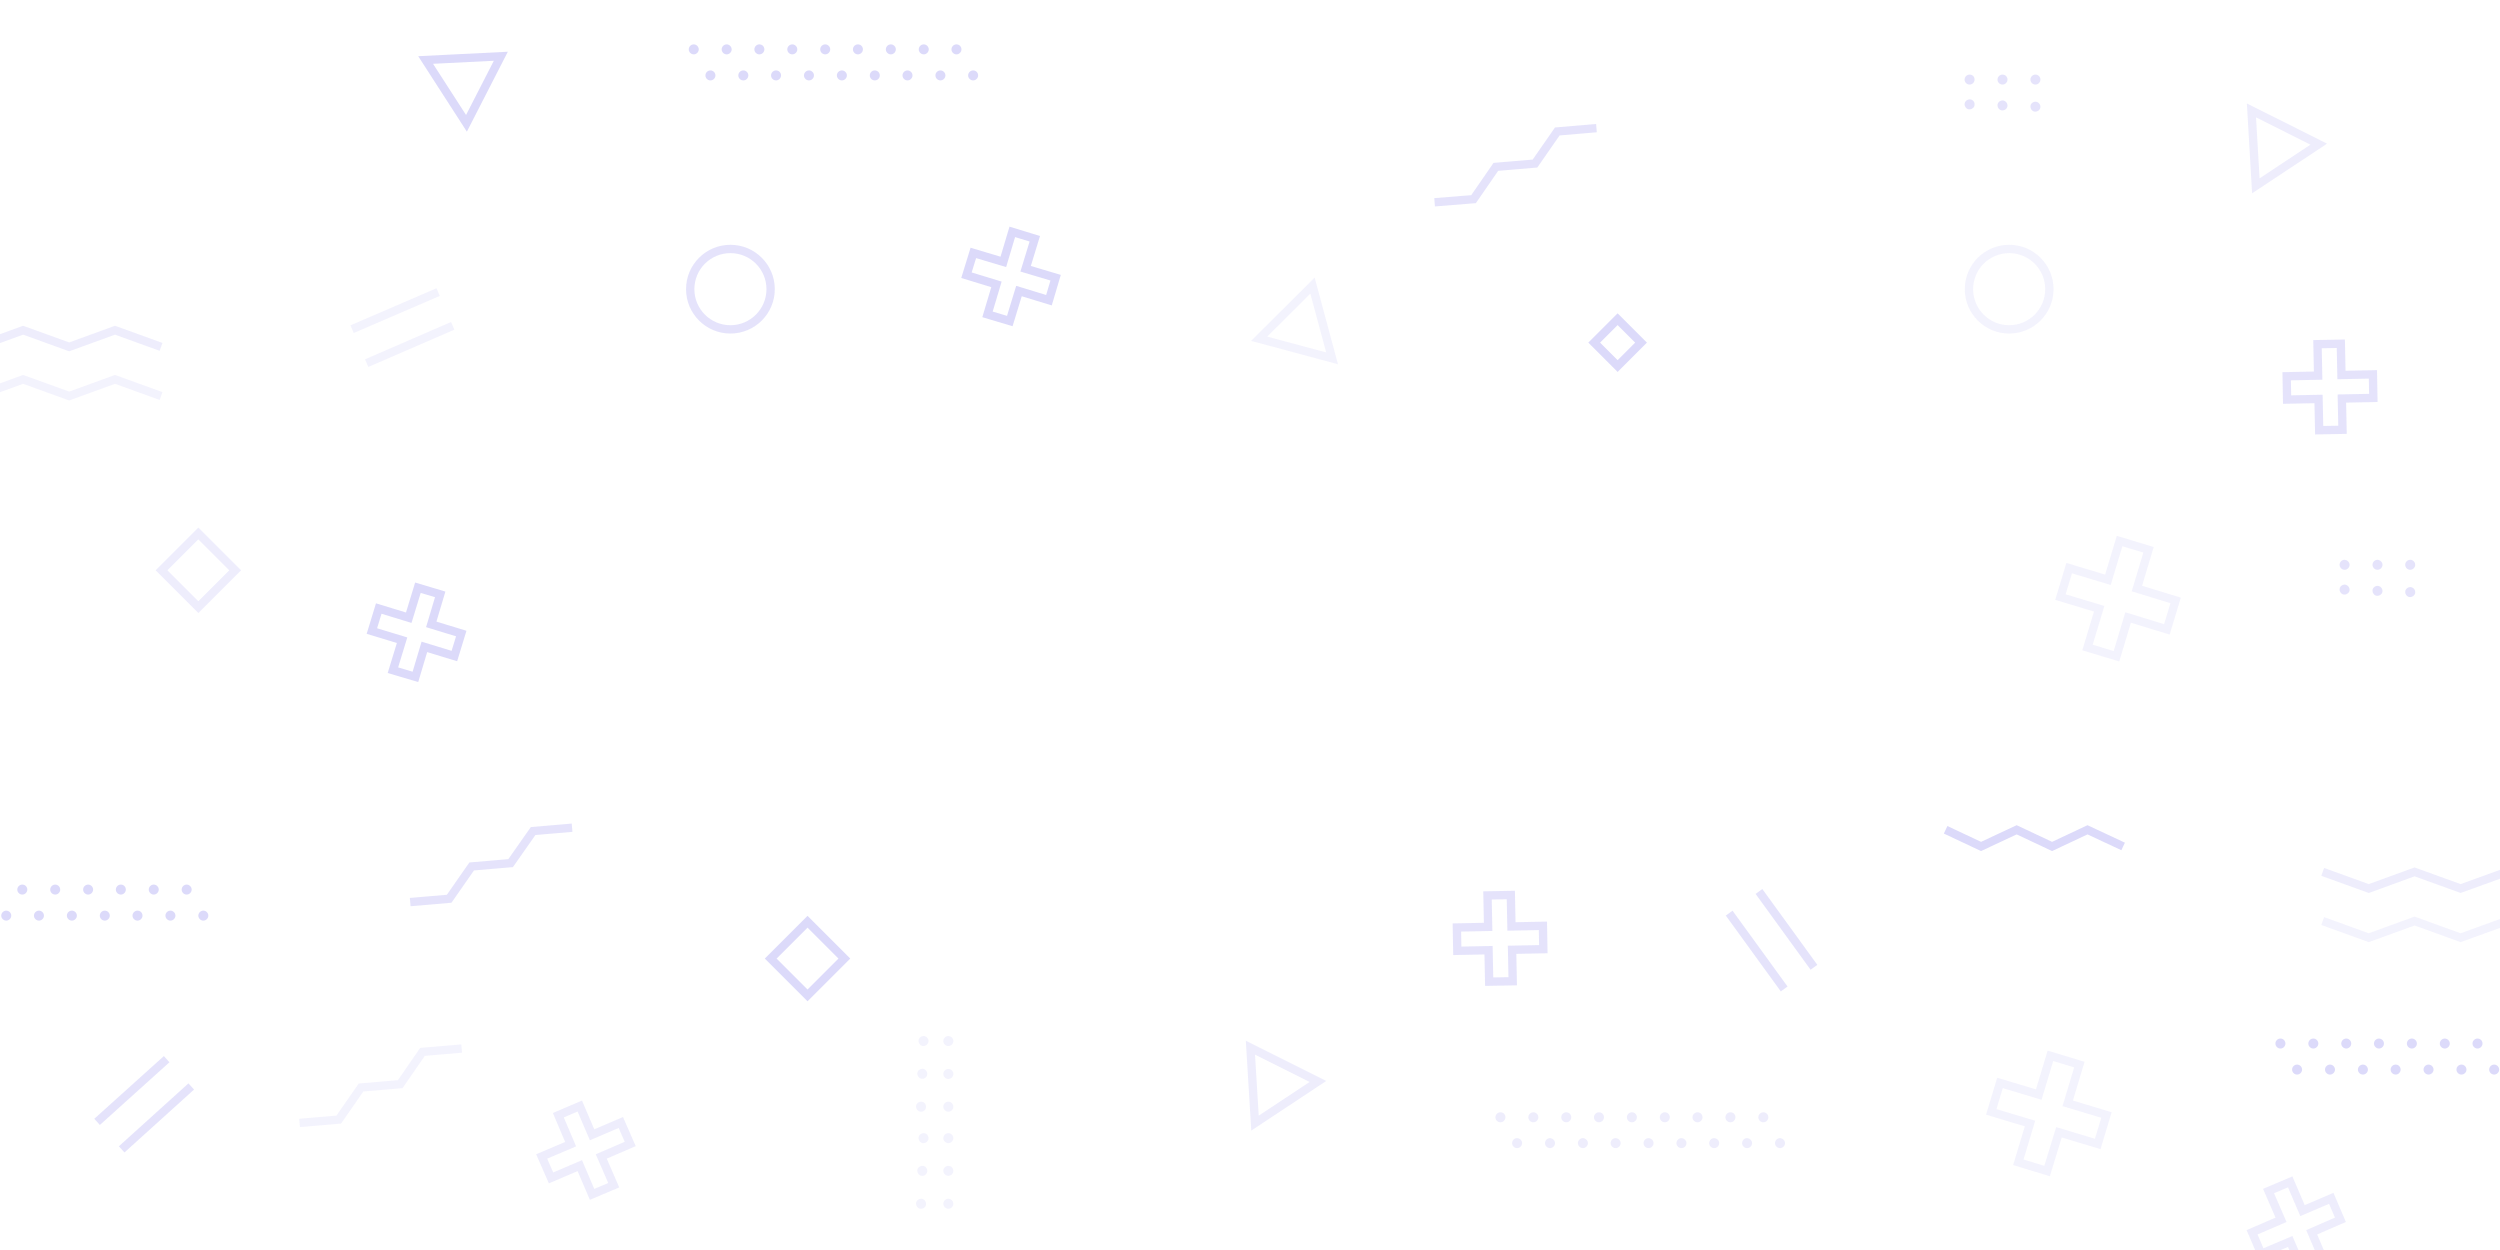
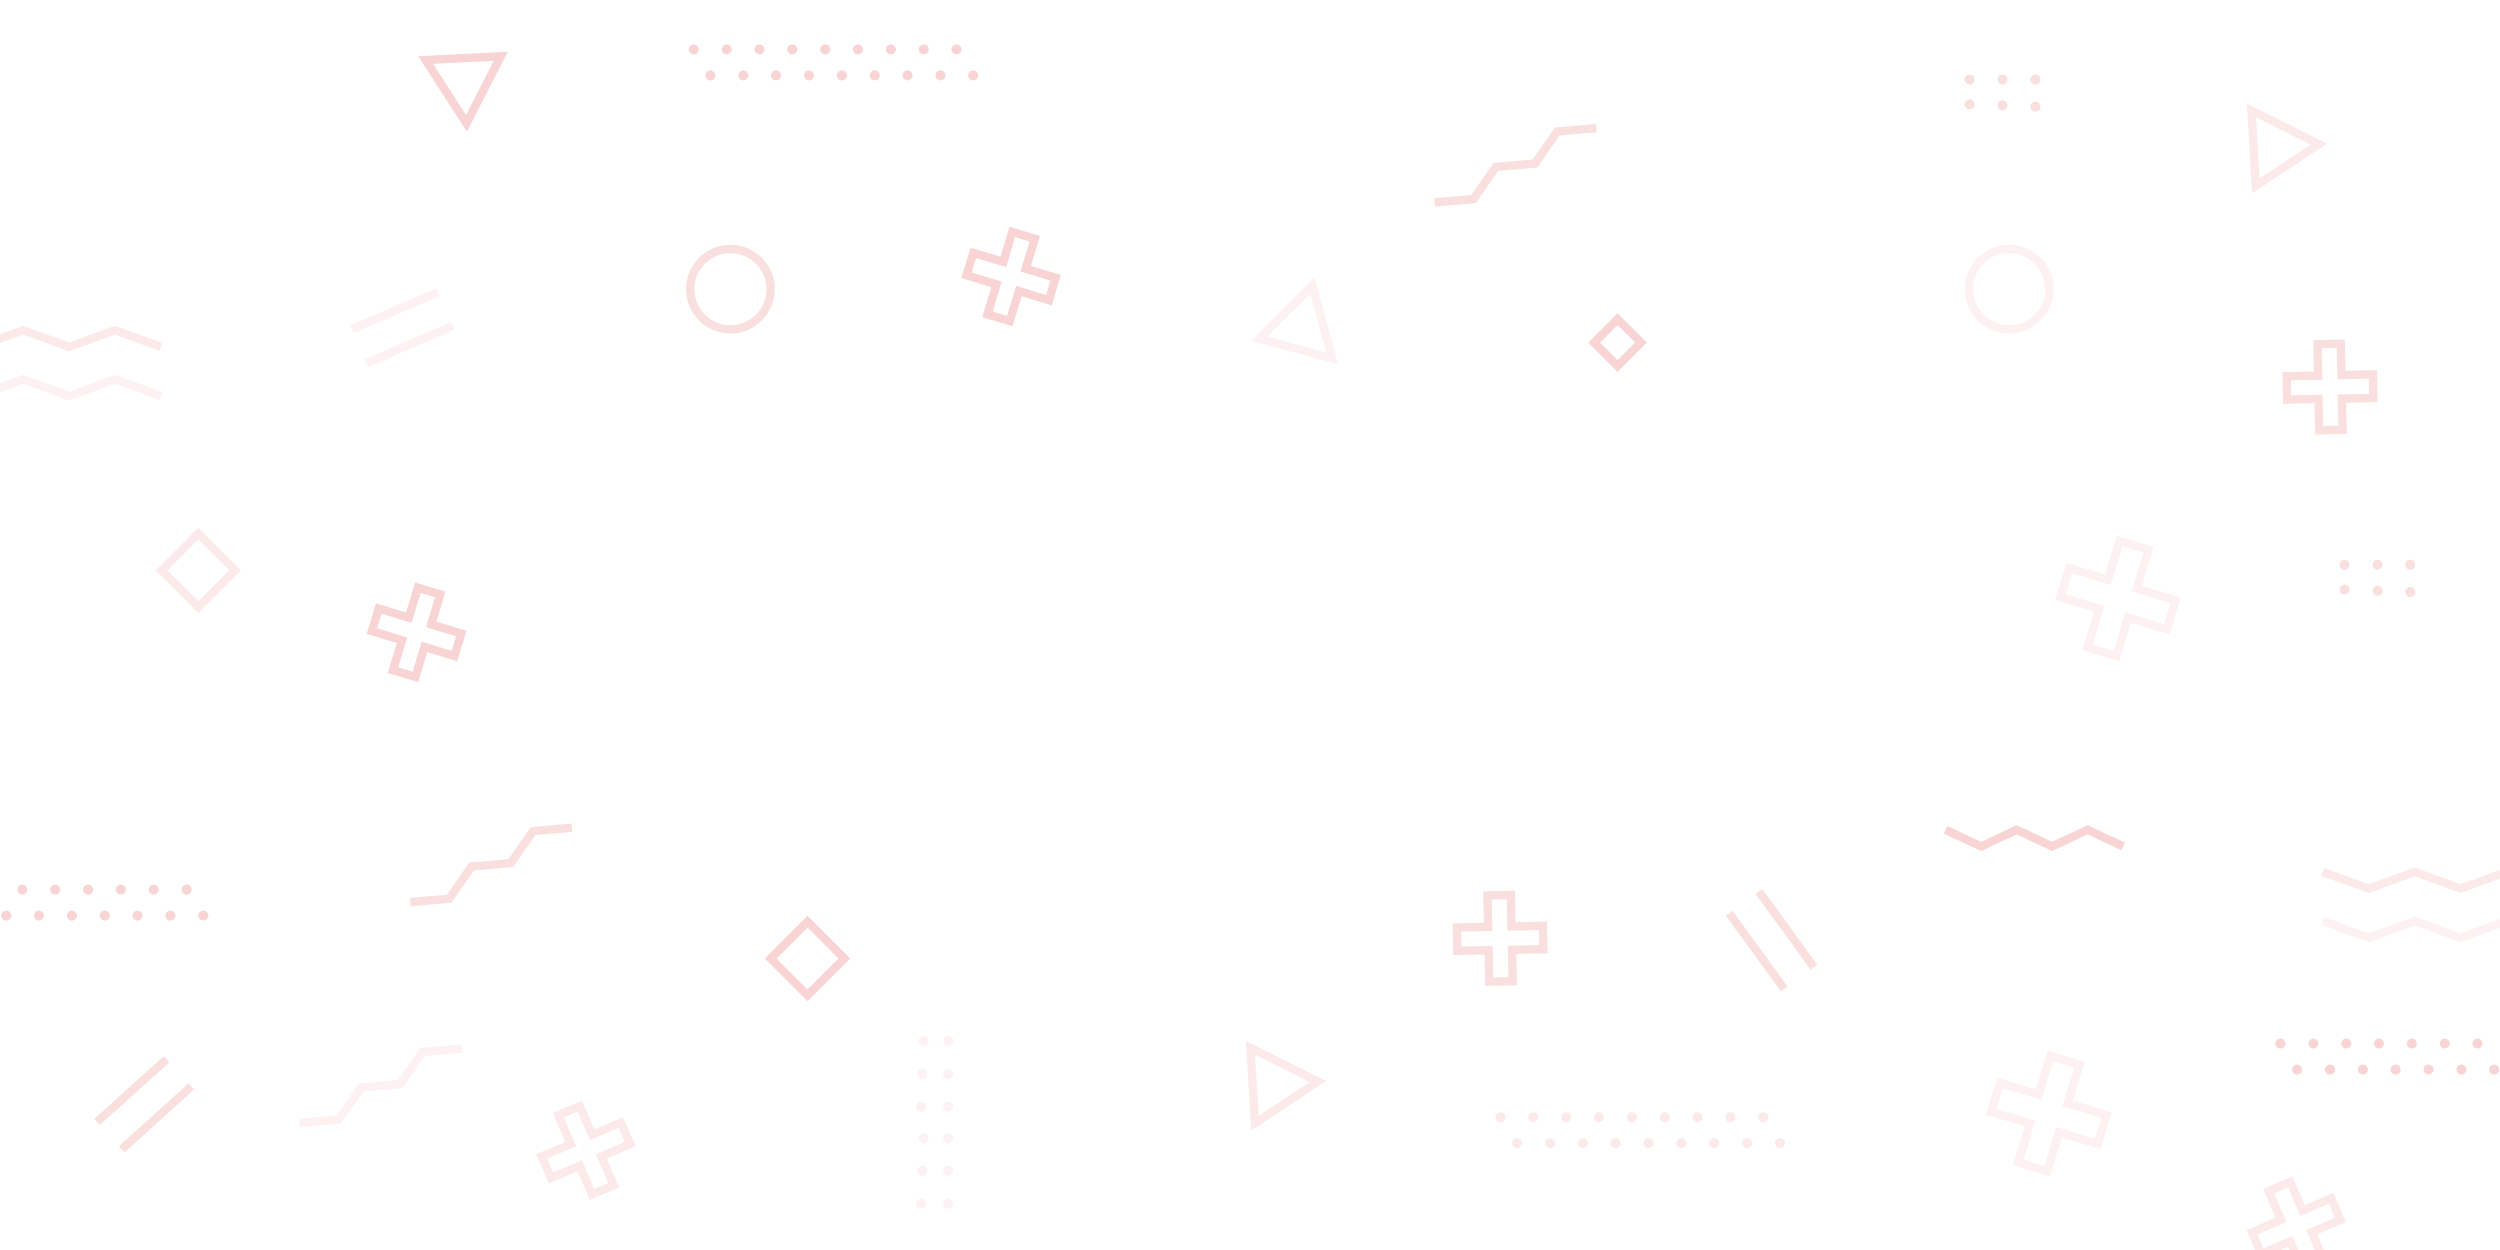
<svg xmlns="http://www.w3.org/2000/svg" xmlns:xlink="http://www.w3.org/1999/xlink" version="1.1" x="0px" y="0px" viewBox="0 0 1200 600" style="enable-background:new 0 0 1200 600;" xml:space="preserve">
  <style type="text/css">
	.st0{opacity:0.15;clip-path:url(#SVGID_2_);fill:url(#XMLID_2_);}
	.st1{clip-path:url(#SVGID_2_);}
- 	.st2{fill:none;stroke:#4f46e5;stroke-width:4;stroke-miterlimit:10;opacity: 0.2}
- 	.st3{fill:none;stroke:#4f46e5;stroke-width:4;stroke-miterlimit:10;opacity: 0.1}
- 	.st4{fill:none;stroke:#4f46e5;stroke-width:4;stroke-miterlimit:10;opacity: 0.15}
- 	.st5{fill:none;stroke:#4f46e5;stroke-width:4;stroke-miterlimit:10;opacity: 0.07}
- 	.st6{fill:#4f46e5; opacity: 0.2}
- 	.st7{fill:#4f46e5; opacity: 0.1}
- 	.st8{fill:#4f46e5; opacity: 0.15}
- 	.st9{fill:#4f46e5; opacity: 0.07}
+         .st2{fill:none;stroke:#DC2626;stroke-width:4;stroke-miterlimit:10;opacity: 0.2}
+ 	.st3{fill:none;stroke:#DC2626;stroke-width:4;stroke-miterlimit:10;opacity: 0.1}
+ 	.st4{fill:none;stroke:#DC2626;stroke-width:4;stroke-miterlimit:10;opacity: 0.15}
+ 	.st5{fill:none;stroke:#DC2626;stroke-width:4;stroke-miterlimit:10;opacity: 0.07}
+         .st6{fill:#DC2626; opacity: 0.2}
+ 	.st7{fill:#DC2626; opacity: 0.1}
+ 	.st8{fill:#DC2626; opacity: 0.15}
+ 	.st9{fill:#DC2626; opacity: 0.07}
  </style>
  <g id="BACKGROUND">
    <g>
      <defs>
        <rect id="SVGID_1_" width="1200" height="600" />
      </defs>
      <clipPath id="SVGID_2_">
        <use xlink:href="#SVGID_1_" style="overflow:visible;" />
      </clipPath>
      <g class="st1">
        <g>
          <polygon class="st2" points="506.7,133.3 492.3,129 496.7,114.6 485.9,111.3 481.6,125.7 467.2,121.4 463.9,132.1 478.3,136.5      474,150.9 484.7,154.1 489.1,139.7 503.5,144.1     " />
          <polygon class="st3" points="294.6,568.9 288.6,555.1 302.5,549.1 298,538.8 284.2,544.7 278.3,530.9 268,535.3 273.9,549.2      260,555.1 264.5,565.4 278.3,559.5 284.2,573.3     " />
          <polygon class="st4" points="1124.4,206.3 1124.1,191.3 1139.2,191 1139,179.7 1123.9,180 1123.6,165 1112.4,165.2      1112.7,180.3 1097.6,180.6 1097.8,191.8 1112.9,191.5 1113.2,206.5     " />
          <polygon class="st5" points="1011.1,535.2 992.5,529.6 998.1,511 984.2,506.8 978.6,525.4 960,519.8 955.8,533.7 974.4,539.3      968.8,557.9 982.6,562.1 988.3,543.5 1006.9,549.1     " />
        </g>
        <g>
          <polygon class="st2" points="221.4,304.1 207,299.7 211.3,285.3 200.6,282.1 196.2,296.5 181.8,292.1 178.5,302.9 193,307.3      188.6,321.7 199.4,324.9 203.7,310.5 218.1,314.9     " />
          <polygon class="st3" points="1115.5,605.3 1109.6,591.5 1123.4,585.5 1119,575.2 1105.2,581.1 1099.3,567.3 1088.9,571.7      1094.9,585.5 1081,591.5 1085.4,601.8 1099.3,595.9 1105.2,609.7     " />
          <polygon class="st4" points="726.1,471 725.8,455.9 740.8,455.6 740.6,444.4 725.5,444.7 725.2,429.6 714,429.8 714.3,444.9      699.3,445.2 699.5,456.4 714.5,456.1 714.8,471.2     " />
          <polygon class="st5" points="1044.3,288.2 1025.7,282.5 1031.3,263.9 1017.4,259.7 1011.8,278.3 993.2,272.7 989,286.6      1007.6,292.2 1002,310.8 1015.9,315 1021.5,296.4 1040.1,302.1     " />
        </g>
        <g>
          <g>
            <circle class="st4" cx="350.6" cy="138.8" r="19.3" />
            <circle class="st5" cx="964.4" cy="138.8" r="19.3" />
            <rect x="768.5" y="156.5" transform="matrix(0.7071 0.7071 -0.7071 0.7071 343.7108 -500.8486)" class="st2" width="15.9" height="15.9" />
            <rect x="375.1" y="447.6" transform="matrix(0.7071 0.7071 -0.7071 0.7071 438.8774 -139.2991)" class="st2" width="25" height="25" />
            <rect x="82.7" y="261.2" transform="matrix(0.7071 0.7071 -0.7071 0.7071 221.4277 12.8935)" class="st3" width="25" height="25" />
            <polygon class="st5" points="639.4,172 630,137.1 604.4,162.6      " />
            <polygon class="st2" points="240.4,27 204.3,28.8 223.9,59.2      " />
            <polygon class="st3" points="602.4,539.1 632.6,519.1 600.2,502.9      " />
            <polygon class="st3" points="1082.8,89.2 1113,69.2 1080.7,53      " />
            <g>
              <line class="st4" x1="844.3" y1="427.9" x2="870.7" y2="464.3" />
              <line class="st4" x1="830" y1="438.3" x2="856.4" y2="474.7" />
            </g>
            <g>
              <line class="st4" x1="91.8" y1="521.5" x2="58.4" y2="551.7" />
              <line class="st4" x1="80" y1="508.4" x2="46.6" y2="538.5" />
            </g>
            <g>
              <line class="st5" x1="169" y1="158" x2="210.3" y2="140.2" />
              <line class="st5" x1="176" y1="174.3" x2="217.3" y2="156.4" />
            </g>
            <g>
              <polyline class="st2" points="933.9,398.3 950.9,406.3 968,398.3 985,406.3 1002,398.3 1019.1,406.3       " />
            </g>
            <g>
              <g>
                <polyline class="st5" points="1114.9,442.1 1137,450.1 1159,442.1 1181.1,450.1 1203.2,442.1 1225.2,450.1        " />
              </g>
              <g>
                <polyline class="st3" points="1114.9,418.5 1137,426.5 1159,418.5 1181.1,426.5 1203.2,418.5 1225.2,426.5        " />
              </g>
            </g>
            <g>
              <g>
                <polyline class="st5" points="-33,182.1 -10.9,190.1 11.1,182.1 33.2,190.1 55.2,182.1 77.3,190.1        " />
              </g>
              <g>
                <polyline class="st3" points="-33,158.5 -10.9,166.5 11.1,158.5 33.2,166.5 55.2,158.5 77.3,166.5        " />
              </g>
            </g>
            <g>
              <polyline class="st5" points="143.8,539 162.6,537.4 173.3,522 192.1,520.4 202.8,504.9 221.6,503.3       " />
            </g>
            <g>
              <polyline class="st4" points="688.6,97.1 707.3,95.6 718,80.1 736.8,78.5 747.5,63.1 766.3,61.5       " />
            </g>
            <g>
              <polyline class="st4" points="196.9,433 215.6,431.4 226.4,415.9 245.1,414.3 255.9,398.9 274.6,397.3       " />
            </g>
          </g>
          <g>
            <path class="st6" d="M335.4,23.7c0,1.3-1.1,2.4-2.4,2.4s-2.4-1.1-2.4-2.4c0-1.3,1.1-2.4,2.4-2.4S335.4,22.4,335.4,23.7z" />
            <path class="st6" d="M351.2,23.7c0,1.3-1.1,2.4-2.4,2.4c-1.3,0-2.4-1.1-2.4-2.4c0-1.3,1.1-2.4,2.4-2.4       C350.1,21.3,351.2,22.4,351.2,23.7z" />
            <path class="st6" d="M366.9,23.7c0,1.3-1.1,2.4-2.4,2.4c-1.3,0-2.4-1.1-2.4-2.4c0-1.3,1.1-2.4,2.4-2.4       C365.9,21.3,366.9,22.4,366.9,23.7z" />
            <path class="st6" d="M382.7,23.7c0,1.3-1.1,2.4-2.4,2.4c-1.3,0-2.4-1.1-2.4-2.4c0-1.3,1.1-2.4,2.4-2.4       C381.6,21.3,382.7,22.4,382.7,23.7z" />
            <path class="st6" d="M398.5,23.7c0,1.3-1.1,2.4-2.4,2.4c-1.3,0-2.4-1.1-2.4-2.4c0-1.3,1.1-2.4,2.4-2.4       C397.4,21.3,398.5,22.4,398.5,23.7z" />
            <path class="st6" d="M414.2,23.7c0,1.3-1.1,2.4-2.4,2.4c-1.3,0-2.4-1.1-2.4-2.4c0-1.3,1.1-2.4,2.4-2.4       C413.2,21.3,414.2,22.4,414.2,23.7z" />
            <path class="st6" d="M430,23.7c0,1.3-1.1,2.4-2.4,2.4c-1.3,0-2.4-1.1-2.4-2.4c0-1.3,1.1-2.4,2.4-2.4       C428.9,21.3,430,22.4,430,23.7z" />
            <path class="st6" d="M445.8,23.7c0,1.3-1.1,2.4-2.4,2.4c-1.3,0-2.4-1.1-2.4-2.4c0-1.3,1.1-2.4,2.4-2.4       C444.7,21.3,445.8,22.4,445.8,23.7z" />
            <path class="st6" d="M461.5,23.7c0,1.3-1.1,2.4-2.4,2.4c-1.3,0-2.4-1.1-2.4-2.4c0-1.3,1.1-2.4,2.4-2.4       C460.5,21.3,461.5,22.4,461.5,23.7z" />
            <circle class="st6" cx="341" cy="36.2" r="2.4" />
            <circle class="st6" cx="356.8" cy="36.2" r="2.4" />
            <path class="st6" d="M374.9,36.2c0,1.3-1.1,2.4-2.4,2.4c-1.3,0-2.4-1.1-2.4-2.4c0-1.3,1.1-2.4,2.4-2.4       C373.9,33.8,374.9,34.9,374.9,36.2z" />
            <path class="st6" d="M390.7,36.2c0,1.3-1.1,2.4-2.4,2.4c-1.3,0-2.4-1.1-2.4-2.4c0-1.3,1.1-2.4,2.4-2.4       C389.6,33.8,390.7,34.9,390.7,36.2z" />
            <path class="st6" d="M406.5,36.2c0,1.3-1.1,2.4-2.4,2.4c-1.3,0-2.4-1.1-2.4-2.4c0-1.3,1.1-2.4,2.4-2.4       C405.4,33.8,406.5,34.9,406.5,36.2z" />
            <circle class="st6" cx="419.9" cy="36.2" r="2.4" />
            <path class="st6" d="M438,36.2c0,1.3-1.1,2.4-2.4,2.4c-1.3,0-2.4-1.1-2.4-2.4c0-1.3,1.1-2.4,2.4-2.4       C436.9,33.8,438,34.9,438,36.2z" />
            <path class="st6" d="M453.8,36.2c0,1.3-1.1,2.4-2.4,2.4c-1.3,0-2.4-1.1-2.4-2.4c0-1.3,1.1-2.4,2.4-2.4       C452.7,33.8,453.8,34.9,453.8,36.2z" />
            <path class="st6" d="M469.5,36.2c0,1.3-1.1,2.4-2.4,2.4c-1.3,0-2.4-1.1-2.4-2.4c0-1.3,1.1-2.4,2.4-2.4       C468.5,33.8,469.5,34.9,469.5,36.2z" />
          </g>
          <g>
            <path class="st6" d="M-34.2,427c0,1.3-1.1,2.4-2.4,2.4c-1.3,0-2.4-1.1-2.4-2.4c0-1.3,1.1-2.4,2.4-2.4       C-35.2,424.6-34.2,425.7-34.2,427z" />
            <path class="st6" d="M-18.4,427c0,1.3-1.1,2.4-2.4,2.4c-1.3,0-2.4-1.1-2.4-2.4c0-1.3,1.1-2.4,2.4-2.4       C-19.5,424.6-18.4,425.7-18.4,427z" />
            <path class="st6" d="M-2.6,427c0,1.3-1.1,2.4-2.4,2.4c-1.3,0-2.4-1.1-2.4-2.4c0-1.3,1.1-2.4,2.4-2.4       C-3.7,424.6-2.6,425.7-2.6,427z" />
            <path class="st6" d="M13.1,427c0,1.3-1.1,2.4-2.4,2.4c-1.3,0-2.4-1.1-2.4-2.4c0-1.3,1.1-2.4,2.4-2.4       C12.1,424.6,13.1,425.7,13.1,427z" />
            <path class="st6" d="M28.9,427c0,1.3-1.1,2.4-2.4,2.4c-1.3,0-2.4-1.1-2.4-2.4c0-1.3,1.1-2.4,2.4-2.4       C27.8,424.6,28.9,425.7,28.9,427z" />
            <path class="st6" d="M44.7,427c0,1.3-1.1,2.4-2.4,2.4c-1.3,0-2.4-1.1-2.4-2.4c0-1.3,1.1-2.4,2.4-2.4       C43.6,424.6,44.7,425.7,44.7,427z" />
            <path class="st6" d="M60.4,427c0,1.3-1.1,2.4-2.4,2.4c-1.3,0-2.4-1.1-2.4-2.4c0-1.3,1.1-2.4,2.4-2.4       C59.4,424.6,60.4,425.7,60.4,427z" />
            <path class="st6" d="M76.2,427c0,1.3-1.1,2.4-2.4,2.4s-2.4-1.1-2.4-2.4c0-1.3,1.1-2.4,2.4-2.4S76.2,425.7,76.2,427z" />
            <path class="st6" d="M92,427c0,1.3-1.1,2.4-2.4,2.4s-2.4-1.1-2.4-2.4c0-1.3,1.1-2.4,2.4-2.4S92,425.7,92,427z" />
            <path class="st6" d="M-26.2,439.5c0,1.3-1.1,2.4-2.4,2.4c-1.3,0-2.4-1.1-2.4-2.4c0-1.3,1.1-2.4,2.4-2.4       C-27.2,437.1-26.2,438.2-26.2,439.5z" />
            <path class="st6" d="M-10.4,439.5c0,1.3-1.1,2.4-2.4,2.4c-1.3,0-2.4-1.1-2.4-2.4c0-1.3,1.1-2.4,2.4-2.4       C-11.5,437.1-10.4,438.2-10.4,439.5z" />
            <path class="st6" d="M5.4,439.5c0,1.3-1.1,2.4-2.4,2.4s-2.4-1.1-2.4-2.4c0-1.3,1.1-2.4,2.4-2.4S5.4,438.2,5.4,439.5z" />
            <path class="st6" d="M21.1,439.5c0,1.3-1.1,2.4-2.4,2.4s-2.4-1.1-2.4-2.4c0-1.3,1.1-2.4,2.4-2.4S21.1,438.2,21.1,439.5z" />
            <path class="st6" d="M36.9,439.5c0,1.3-1.1,2.4-2.4,2.4c-1.3,0-2.4-1.1-2.4-2.4c0-1.3,1.1-2.4,2.4-2.4       C35.8,437.1,36.9,438.2,36.9,439.5z" />
            <path class="st6" d="M52.7,439.5c0,1.3-1.1,2.4-2.4,2.4s-2.4-1.1-2.4-2.4c0-1.3,1.1-2.4,2.4-2.4S52.7,438.2,52.7,439.5z" />
            <path class="st6" d="M68.4,439.5c0,1.3-1.1,2.4-2.4,2.4c-1.3,0-2.4-1.1-2.4-2.4c0-1.3,1.1-2.4,2.4-2.4       C67.4,437.1,68.4,438.2,68.4,439.5z" />
            <path class="st6" d="M84.2,439.5c0,1.3-1.1,2.4-2.4,2.4c-1.3,0-2.4-1.1-2.4-2.4c0-1.3,1.1-2.4,2.4-2.4       C83.1,437.1,84.2,438.2,84.2,439.5z" />
            <path class="st6" d="M100,439.5c0,1.3-1.1,2.4-2.4,2.4c-1.3,0-2.4-1.1-2.4-2.4c0-1.3,1.1-2.4,2.4-2.4       C98.9,437.1,100,438.2,100,439.5z" />
          </g>
          <g>
            <path class="st6" d="M1097,500.9c0,1.3-1.1,2.4-2.4,2.4c-1.3,0-2.4-1.1-2.4-2.4c0-1.3,1.1-2.4,2.4-2.4       C1096,498.5,1097,499.6,1097,500.9z" />
            <path class="st6" d="M1112.8,500.9c0,1.3-1.1,2.4-2.4,2.4c-1.3,0-2.4-1.1-2.4-2.4c0-1.3,1.1-2.4,2.4-2.4       C1111.7,498.5,1112.8,499.6,1112.8,500.9z" />
            <path class="st6" d="M1128.6,500.9c0,1.3-1.1,2.4-2.4,2.4c-1.3,0-2.4-1.1-2.4-2.4c0-1.3,1.1-2.4,2.4-2.4       C1127.5,498.5,1128.6,499.6,1128.6,500.9z" />
            <path class="st6" d="M1144.3,500.9c0,1.3-1.1,2.4-2.4,2.4s-2.4-1.1-2.4-2.4c0-1.3,1.1-2.4,2.4-2.4S1144.3,499.6,1144.3,500.9z" />
            <path class="st6" d="M1160.1,500.9c0,1.3-1.1,2.4-2.4,2.4c-1.3,0-2.4-1.1-2.4-2.4c0-1.3,1.1-2.4,2.4-2.4       C1159,498.5,1160.1,499.6,1160.1,500.9z" />
            <path class="st6" d="M1175.9,500.9c0,1.3-1.1,2.4-2.4,2.4c-1.3,0-2.4-1.1-2.4-2.4c0-1.3,1.1-2.4,2.4-2.4       C1174.8,498.5,1175.9,499.6,1175.9,500.9z" />
            <path class="st6" d="M1191.6,500.9c0,1.3-1.1,2.4-2.4,2.4c-1.3,0-2.4-1.1-2.4-2.4c0-1.3,1.1-2.4,2.4-2.4       C1190.6,498.5,1191.6,499.6,1191.6,500.9z" />
            <path class="st6" d="M1207.4,500.9c0,1.3-1.1,2.4-2.4,2.4s-2.4-1.1-2.4-2.4c0-1.3,1.1-2.4,2.4-2.4S1207.4,499.6,1207.4,500.9z" />
            <path class="st6" d="M1223.2,500.9c0,1.3-1.1,2.4-2.4,2.4c-1.3,0-2.4-1.1-2.4-2.4c0-1.3,1.1-2.4,2.4-2.4       C1222.1,498.5,1223.2,499.6,1223.2,500.9z" />
            <path class="st6" d="M1105,513.4c0,1.3-1.1,2.4-2.4,2.4s-2.4-1.1-2.4-2.4c0-1.3,1.1-2.4,2.4-2.4S1105,512.1,1105,513.4z" />
            <path class="st6" d="M1120.8,513.4c0,1.3-1.1,2.4-2.4,2.4c-1.3,0-2.4-1.1-2.4-2.4c0-1.3,1.1-2.4,2.4-2.4       C1119.7,511,1120.8,512.1,1120.8,513.4z" />
            <path class="st6" d="M1136.6,513.4c0,1.3-1.1,2.4-2.4,2.4c-1.3,0-2.4-1.1-2.4-2.4c0-1.3,1.1-2.4,2.4-2.4       C1135.5,511,1136.6,512.1,1136.6,513.4z" />
            <path class="st6" d="M1152.3,513.4c0,1.3-1.1,2.4-2.4,2.4c-1.3,0-2.4-1.1-2.4-2.4c0-1.3,1.1-2.4,2.4-2.4       C1151.3,511,1152.3,512.1,1152.3,513.4z" />
            <path class="st6" d="M1168.1,513.4c0,1.3-1.1,2.4-2.4,2.4c-1.3,0-2.4-1.1-2.4-2.4c0-1.3,1.1-2.4,2.4-2.4       C1167,511,1168.1,512.1,1168.1,513.4z" />
            <path class="st6" d="M1183.9,513.4c0,1.3-1.1,2.4-2.4,2.4s-2.4-1.1-2.4-2.4c0-1.3,1.1-2.4,2.4-2.4S1183.9,512.1,1183.9,513.4z" />
            <path class="st6" d="M1199.6,513.4c0,1.3-1.1,2.4-2.4,2.4s-2.4-1.1-2.4-2.4c0-1.3,1.1-2.4,2.4-2.4S1199.6,512.1,1199.6,513.4z" />
            <path class="st6" d="M1215.4,513.4c0,1.3-1.1,2.4-2.4,2.4c-1.3,0-2.4-1.1-2.4-2.4c0-1.3,1.1-2.4,2.4-2.4       C1214.3,511,1215.4,512.1,1215.4,513.4z" />
            <path class="st6" d="M1231.2,513.4c0,1.3-1.1,2.4-2.4,2.4s-2.4-1.1-2.4-2.4c0-1.3,1.1-2.4,2.4-2.4S1231.2,512.1,1231.2,513.4z" />
          </g>
          <g>
            <path class="st7" d="M722.6,536.3c0,1.3-1.1,2.4-2.4,2.4c-1.3,0-2.4-1.1-2.4-2.4c0-1.3,1.1-2.4,2.4-2.4       C721.6,533.9,722.6,534.9,722.6,536.3z" />
            <path class="st7" d="M738.4,536.3c0,1.3-1.1,2.4-2.4,2.4s-2.4-1.1-2.4-2.4c0-1.3,1.1-2.4,2.4-2.4S738.4,534.9,738.4,536.3z" />
            <path class="st7" d="M754.2,536.3c0,1.3-1.1,2.4-2.4,2.4c-1.3,0-2.4-1.1-2.4-2.4c0-1.3,1.1-2.4,2.4-2.4       C753.1,533.9,754.2,534.9,754.2,536.3z" />
            <path class="st7" d="M769.9,536.3c0,1.3-1.1,2.4-2.4,2.4c-1.3,0-2.4-1.1-2.4-2.4c0-1.3,1.1-2.4,2.4-2.4       C768.9,533.9,769.9,534.9,769.9,536.3z" />
            <path class="st7" d="M785.7,536.3c0,1.3-1.1,2.4-2.4,2.4c-1.3,0-2.4-1.1-2.4-2.4c0-1.3,1.1-2.4,2.4-2.4       C784.6,533.9,785.7,534.9,785.7,536.3z" />
            <path class="st7" d="M801.5,536.3c0,1.3-1.1,2.4-2.4,2.4c-1.3,0-2.4-1.1-2.4-2.4c0-1.3,1.1-2.4,2.4-2.4       C800.4,533.9,801.5,534.9,801.5,536.3z" />
            <path class="st7" d="M817.2,536.3c0,1.3-1.1,2.4-2.4,2.4s-2.4-1.1-2.4-2.4c0-1.3,1.1-2.4,2.4-2.4S817.2,534.9,817.2,536.3z" />
            <path class="st7" d="M833,536.3c0,1.3-1.1,2.4-2.4,2.4c-1.3,0-2.4-1.1-2.4-2.4c0-1.3,1.1-2.4,2.4-2.4       C832,533.9,833,534.9,833,536.3z" />
            <path class="st7" d="M848.8,536.3c0,1.3-1.1,2.4-2.4,2.4c-1.3,0-2.4-1.1-2.4-2.4c0-1.3,1.1-2.4,2.4-2.4       C847.7,533.9,848.8,534.9,848.8,536.3z" />
            <path class="st7" d="M730.6,548.7c0,1.3-1.1,2.4-2.4,2.4c-1.3,0-2.4-1.1-2.4-2.4c0-1.3,1.1-2.4,2.4-2.4       C729.6,546.4,730.6,547.4,730.6,548.7z" />
            <path class="st7" d="M746.4,548.7c0,1.3-1.1,2.4-2.4,2.4c-1.3,0-2.4-1.1-2.4-2.4c0-1.3,1.1-2.4,2.4-2.4       C745.3,546.4,746.4,547.4,746.4,548.7z" />
            <path class="st7" d="M762.2,548.7c0,1.3-1.1,2.4-2.4,2.4c-1.3,0-2.4-1.1-2.4-2.4c0-1.3,1.1-2.4,2.4-2.4       C761.1,546.4,762.2,547.4,762.2,548.7z" />
            <path class="st7" d="M777.9,548.7c0,1.3-1.1,2.4-2.4,2.4c-1.3,0-2.4-1.1-2.4-2.4c0-1.3,1.1-2.4,2.4-2.4       C776.9,546.4,777.9,547.4,777.9,548.7z" />
            <path class="st7" d="M793.7,548.7c0,1.3-1.1,2.4-2.4,2.4c-1.3,0-2.4-1.1-2.4-2.4c0-1.3,1.1-2.4,2.4-2.4       C792.6,546.4,793.7,547.4,793.7,548.7z" />
            <path class="st7" d="M809.5,548.7c0,1.3-1.1,2.4-2.4,2.4c-1.3,0-2.4-1.1-2.4-2.4c0-1.3,1.1-2.4,2.4-2.4       C808.4,546.4,809.5,547.4,809.5,548.7z" />
            <path class="st7" d="M825.2,548.7c0,1.3-1.1,2.4-2.4,2.4c-1.3,0-2.4-1.1-2.4-2.4c0-1.3,1.1-2.4,2.4-2.4       C824.2,546.4,825.2,547.4,825.2,548.7z" />
            <path class="st7" d="M841,548.7c0,1.3-1.1,2.4-2.4,2.4c-1.3,0-2.4-1.1-2.4-2.4c0-1.3,1.1-2.4,2.4-2.4       C839.9,546.4,841,547.4,841,548.7z" />
            <path class="st7" d="M856.8,548.7c0,1.3-1.1,2.4-2.4,2.4c-1.3,0-2.4-1.1-2.4-2.4c0-1.3,1.1-2.4,2.4-2.4       C855.7,546.4,856.8,547.4,856.8,548.7z" />
          </g>
          <g>
            <g>
              <path class="st8" d="M947.8,38.2c0,1.3-1.1,2.4-2.4,2.4c-1.3,0-2.4-1.1-2.4-2.4c0-1.3,1.1-2.4,2.4-2.4        C946.8,35.8,947.8,36.8,947.8,38.2z" />
              <path class="st8" d="M963.6,38.2c0,1.3-1.1,2.4-2.4,2.4c-1.3,0-2.4-1.1-2.4-2.4c0-1.3,1.1-2.4,2.4-2.4        C962.5,35.8,963.6,36.8,963.6,38.2z" />
              <path class="st8" d="M979.4,38.2c0,1.3-1.1,2.4-2.4,2.4c-1.3,0-2.4-1.1-2.4-2.4c0-1.3,1.1-2.4,2.4-2.4        C978.3,35.8,979.4,36.8,979.4,38.2z" />
            </g>
            <g>
              <path class="st8" d="M947.8,50.2c0,1.3-1.2,2.3-2.5,2.3c-1.3,0-2.3-1.2-2.3-2.5c0-1.3,1.2-2.3,2.5-2.3S947.9,48.8,947.8,50.2z        " />
              <path class="st8" d="M963.6,50.7c0,1.3-1.2,2.3-2.5,2.3c-1.3,0-2.3-1.2-2.3-2.5c0-1.3,1.2-2.3,2.5-2.3        C962.6,48.3,963.6,49.4,963.6,50.7z" />
              <path class="st8" d="M979.4,51.3c0,1.3-1.2,2.3-2.5,2.3c-1.3,0-2.3-1.2-2.3-2.5c0-1.3,1.2-2.3,2.5-2.3        C978.4,48.9,979.4,50,979.4,51.3z" />
            </g>
          </g>
          <g>
            <g>
              <path class="st8" d="M1127.8,271.1c0,1.3-1.1,2.4-2.4,2.4c-1.3,0-2.4-1.1-2.4-2.4c0-1.3,1.1-2.4,2.4-2.4        C1126.7,268.8,1127.8,269.8,1127.8,271.1z" />
              <path class="st8" d="M1143.6,271.1c0,1.3-1.1,2.4-2.4,2.4c-1.3,0-2.4-1.1-2.4-2.4c0-1.3,1.1-2.4,2.4-2.4        C1142.5,268.8,1143.6,269.8,1143.6,271.1z" />
              <path class="st8" d="M1159.3,271.1c0,1.3-1.1,2.4-2.4,2.4s-2.4-1.1-2.4-2.4c0-1.3,1.1-2.4,2.4-2.4S1159.3,269.8,1159.3,271.1z        " />
            </g>
            <g>
              <path class="st8" d="M1127.8,283.1c0,1.3-1.2,2.3-2.5,2.3c-1.3,0-2.3-1.2-2.3-2.5c0-1.3,1.2-2.3,2.5-2.3        C1126.8,280.7,1127.8,281.8,1127.8,283.1z" />
              <path class="st8" d="M1143.6,283.7c0,1.3-1.2,2.3-2.5,2.3c-1.3,0-2.3-1.2-2.3-2.5c0-1.3,1.2-2.3,2.5-2.3        C1142.6,281.3,1143.6,282.4,1143.6,283.7z" />
              <path class="st8" d="M1159.3,284.3c0,1.3-1.2,2.3-2.5,2.3c-1.3,0-2.3-1.2-2.3-2.5c0-1.3,1.2-2.3,2.5-2.3        C1158.3,281.9,1159.4,283,1159.3,284.3z" />
            </g>
          </g>
          <g>
            <g>
              <g>
                <path class="st9" d="M455.2,548.7c-1.3,0-2.4-1.1-2.4-2.4c0-1.3,1.1-2.4,2.4-2.4c1.3,0,2.4,1.1,2.4,2.4         C457.6,547.6,456.5,548.7,455.2,548.7z" />
                <path class="st9" d="M455.2,564.4c-1.3,0-2.4-1.1-2.4-2.4c0-1.3,1.1-2.4,2.4-2.4c1.3,0,2.4,1.1,2.4,2.4         C457.6,563.4,456.5,564.4,455.2,564.4z" />
                <path class="st9" d="M455.2,580.2c-1.3,0-2.4-1.1-2.4-2.4c0-1.3,1.1-2.4,2.4-2.4c1.3,0,2.4,1.1,2.4,2.4         C457.6,579.2,456.5,580.2,455.2,580.2z" />
              </g>
              <g>
                <path class="st9" d="M443.2,548.7c-1.3,0-2.3-1.2-2.3-2.5c0-1.3,1.2-2.3,2.5-2.3c1.3,0,2.3,1.2,2.3,2.5         C445.6,547.7,444.5,548.7,443.2,548.7z" />
                <path class="st9" d="M442.6,564.4c-1.3,0-2.3-1.2-2.3-2.5c0-1.3,1.2-2.3,2.5-2.3c1.3,0,2.3,1.2,2.3,2.5         C445,563.5,443.9,564.5,442.6,564.4z" />
                <path class="st9" d="M442,580.2c-1.3,0-2.3-1.2-2.3-2.5c0-1.3,1.2-2.3,2.5-2.3c1.3,0,2.3,1.2,2.3,2.5         C444.5,579.2,443.4,580.3,442,580.2z" />
              </g>
            </g>
            <g>
              <g>
                <path class="st9" d="M455.2,502.1c-1.3,0-2.4-1.1-2.4-2.4c0-1.3,1.1-2.4,2.4-2.4c1.3,0,2.4,1.1,2.4,2.4         C457.6,501,456.5,502.1,455.2,502.1z" />
                <path class="st9" d="M455.2,517.9c-1.3,0-2.4-1.1-2.4-2.4c0-1.3,1.1-2.4,2.4-2.4c1.3,0,2.4,1.1,2.4,2.4         C457.6,516.8,456.5,517.9,455.2,517.9z" />
                <path class="st9" d="M455.2,533.6c-1.3,0-2.4-1.1-2.4-2.4c0-1.3,1.1-2.4,2.4-2.4c1.3,0,2.4,1.1,2.4,2.4         C457.6,532.6,456.5,533.6,455.2,533.6z" />
              </g>
              <g>
                <path class="st9" d="M443.2,502.1c-1.3,0-2.3-1.2-2.3-2.5c0-1.3,1.2-2.3,2.5-2.3c1.3,0,2.3,1.2,2.3,2.5         C445.6,501.1,444.5,502.1,443.2,502.1z" />
                <path class="st9" d="M442.6,517.8c-1.3,0-2.3-1.2-2.3-2.5c0-1.3,1.2-2.3,2.5-2.3c1.3,0,2.3,1.2,2.3,2.5         C445,516.9,443.9,517.9,442.6,517.8z" />
                <path class="st9" d="M442,533.6c-1.3,0-2.3-1.2-2.3-2.5c0-1.3,1.2-2.3,2.5-2.3c1.3,0,2.3,1.2,2.3,2.5         C444.5,532.6,443.4,533.7,442,533.6z" />
              </g>
            </g>
          </g>
        </g>
      </g>
    </g>
  </g>
  <g id="OBJECTS">
  </g>
</svg>
